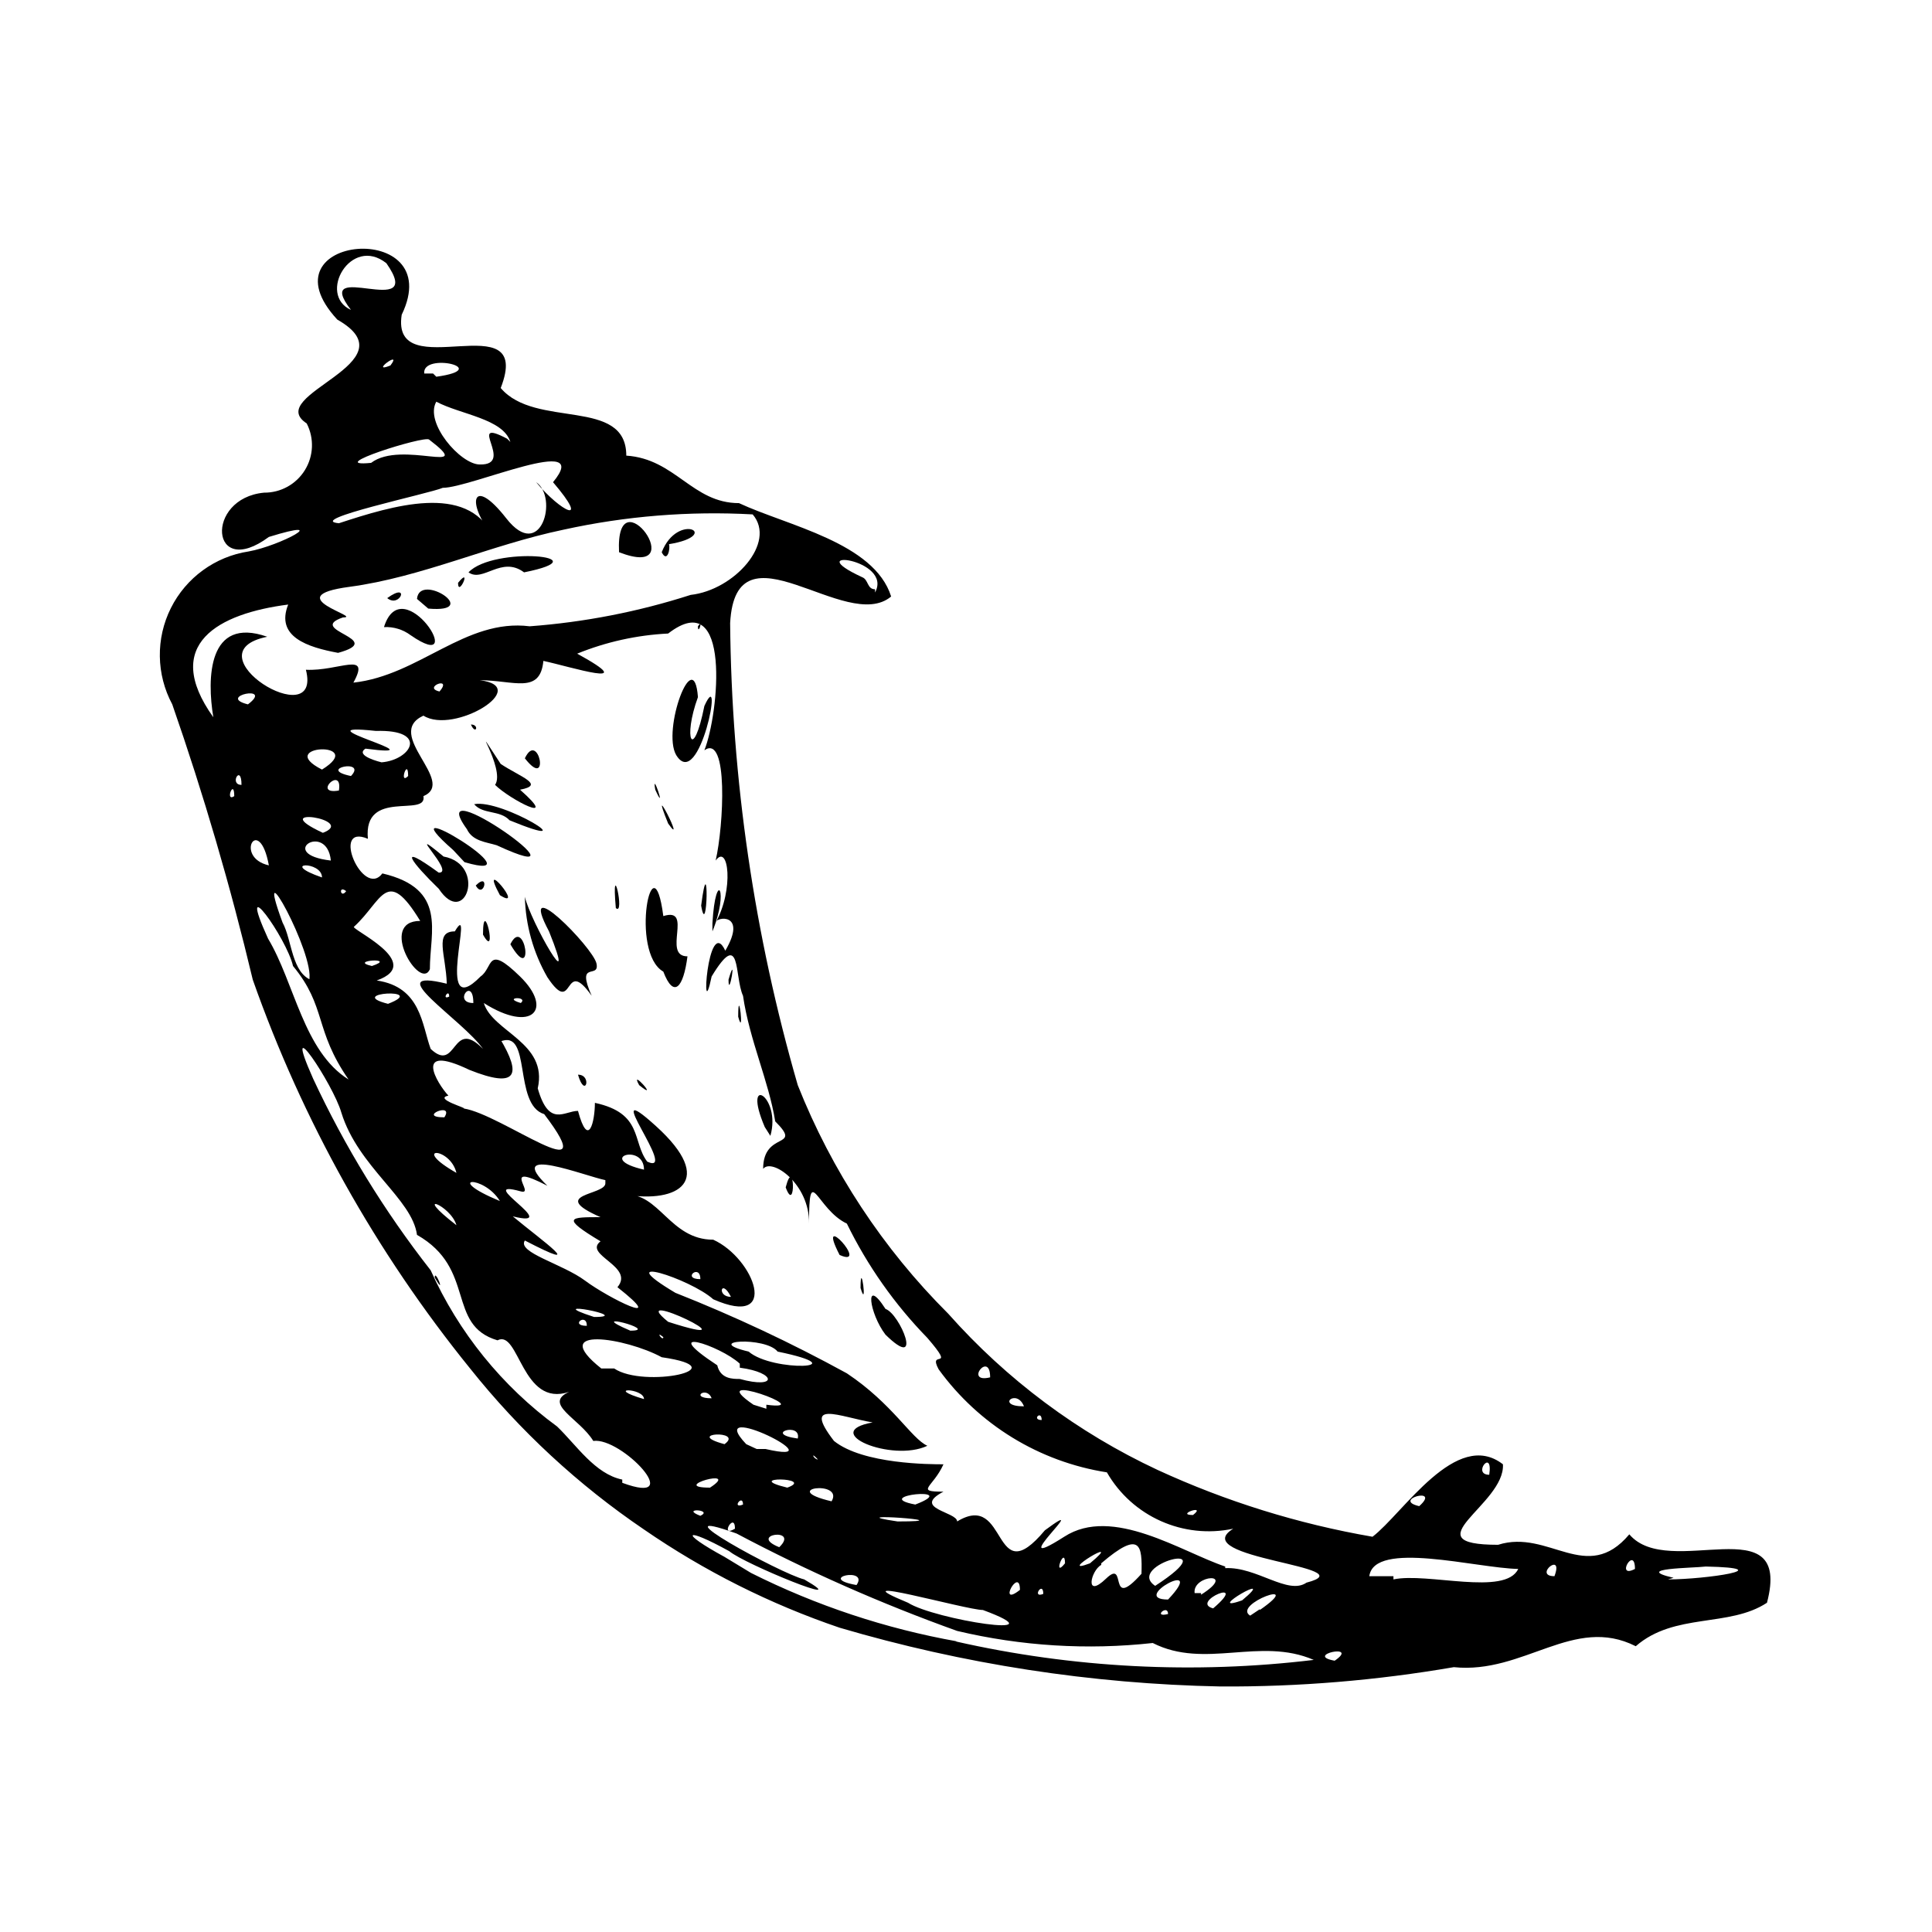
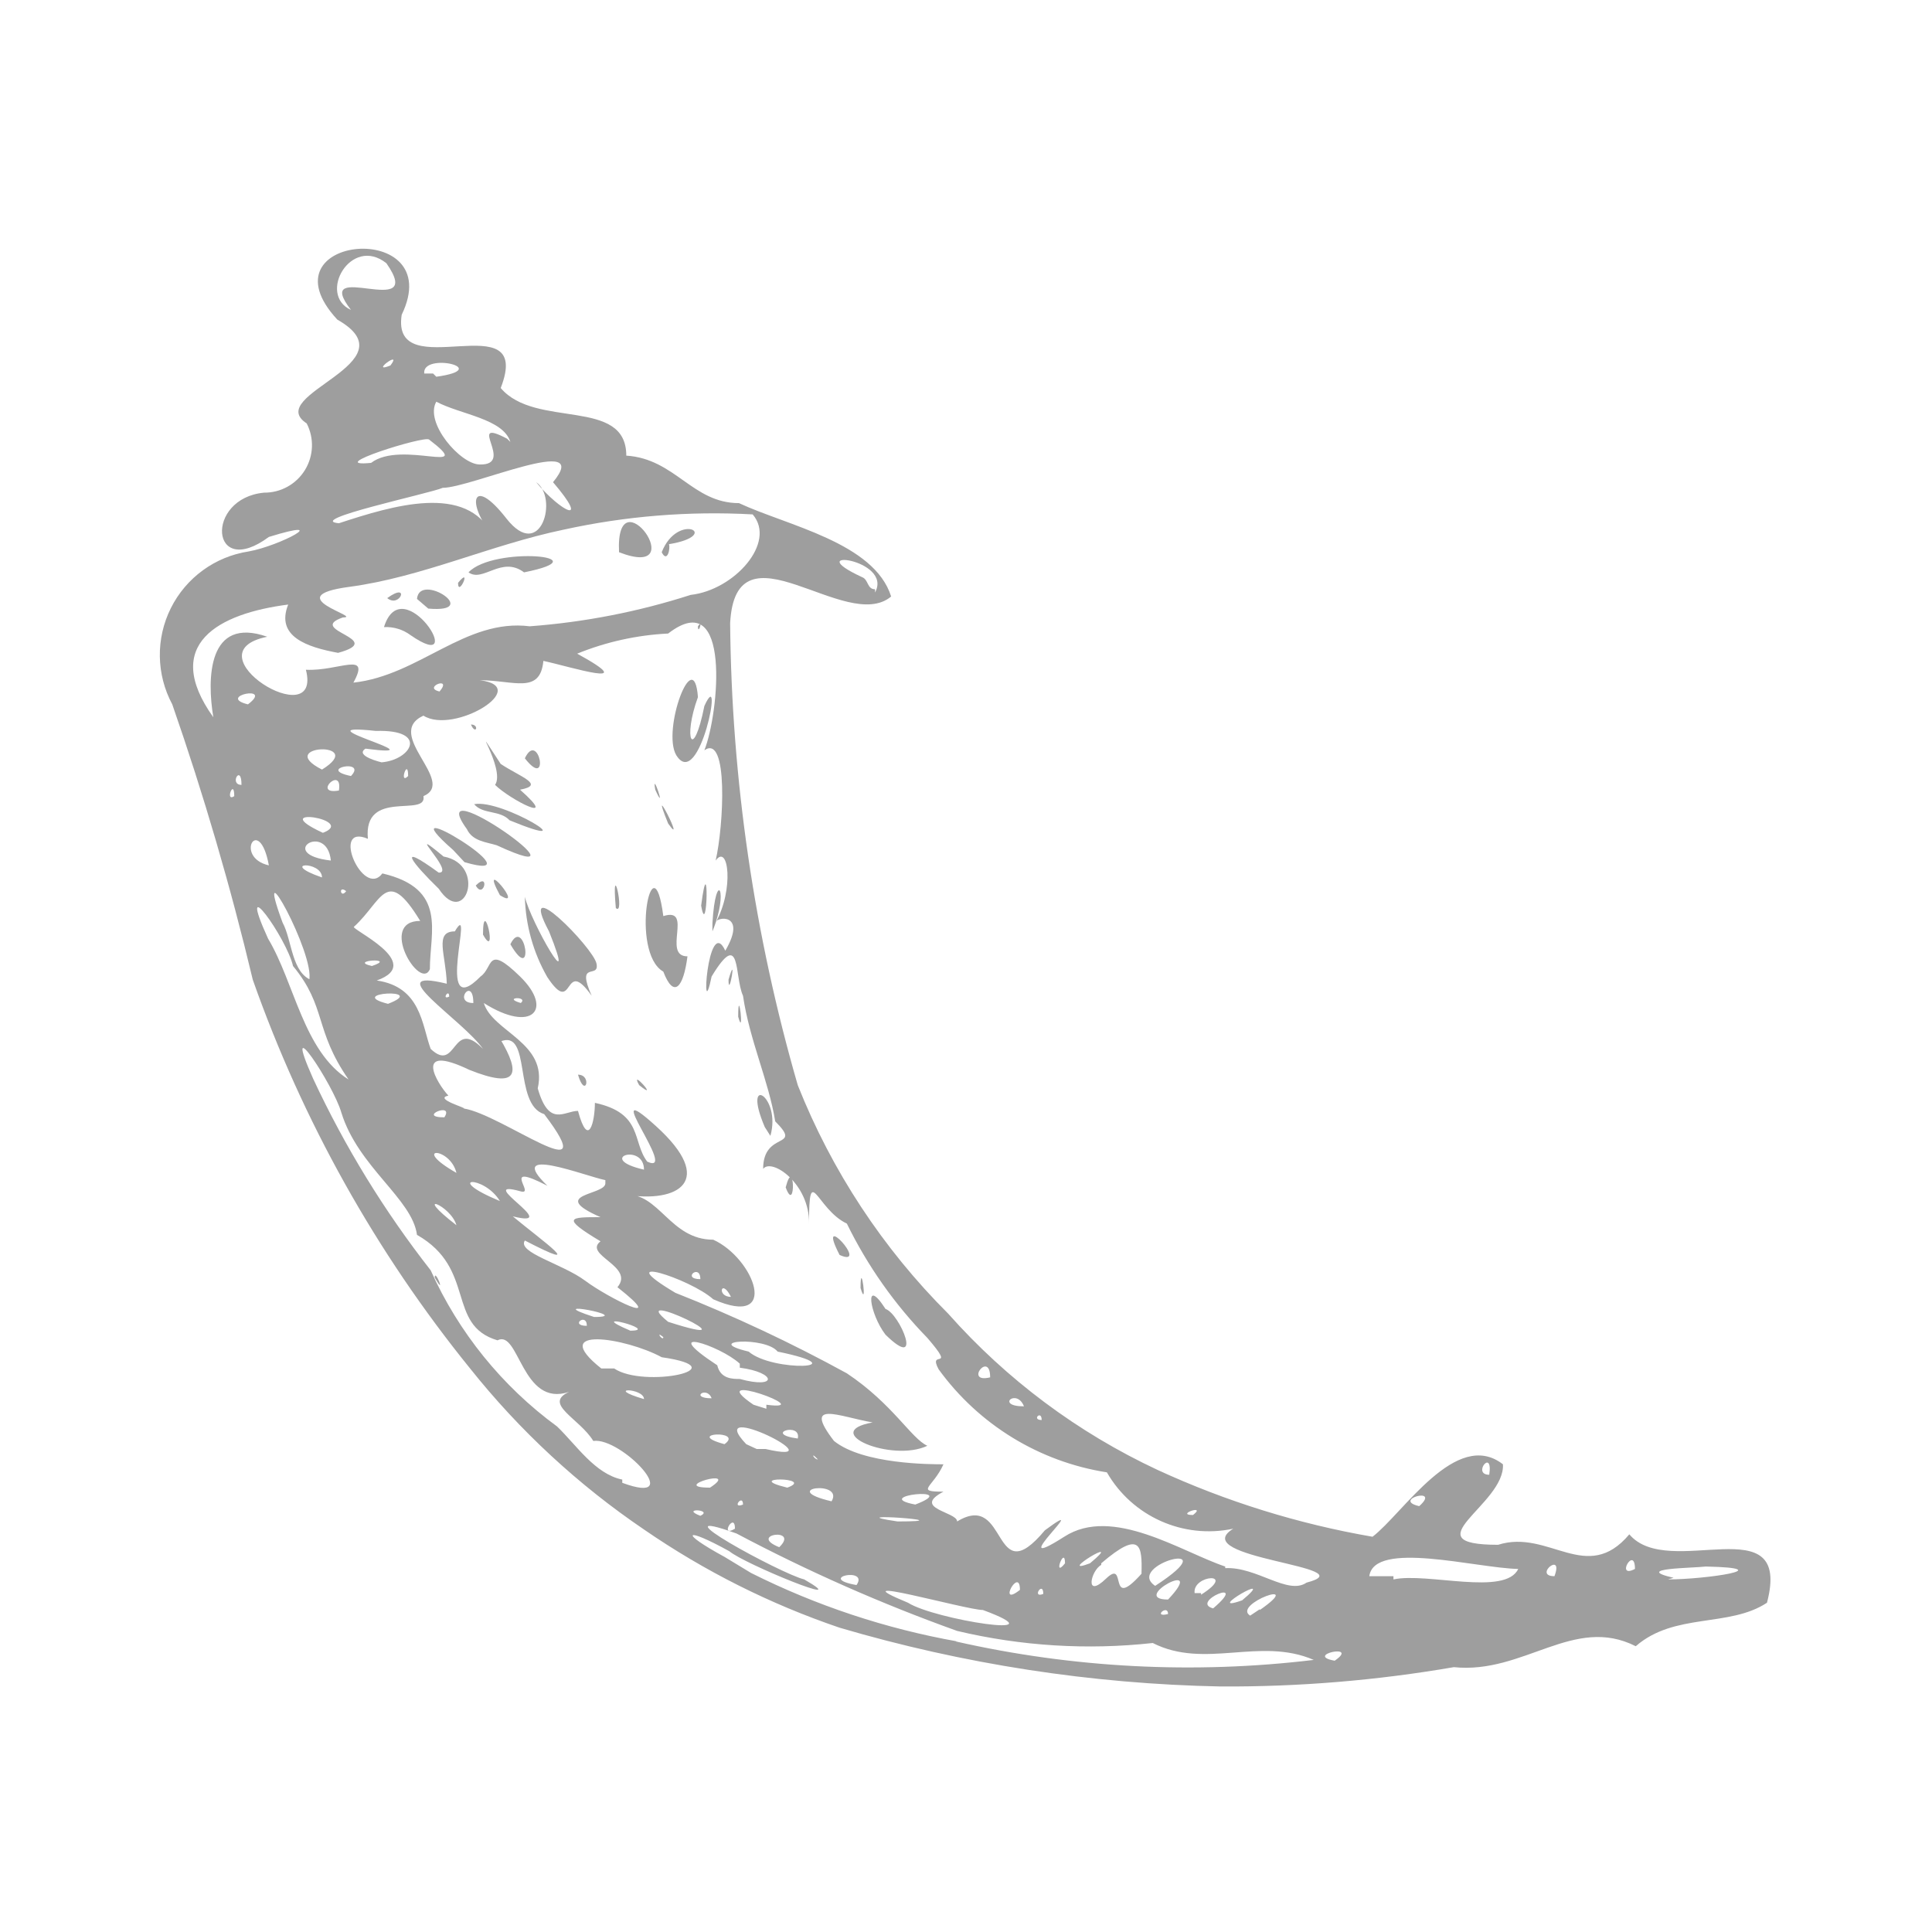
- <svg xmlns="http://www.w3.org/2000/svg" width="24" height="24" viewBox="0 0 24 24">
+ <svg xmlns="http://www.w3.org/2000/svg" fill="#9e9e9e" width="24" height="24" viewBox="0 0 24 24">
  <path d="M13.78 18.29c0 .12.15 0 0 0zm-3.35-2.7c.39.17-.31-.6 0 0zm-5.03.28c.15.26 0-.12 0 0zm5.6.39c-.27-.42-.2.06 0 .32.48.47.18-.26 0-.32z" />
  <path d="M20.24 19.06c-.53.63-1-.07-1.63.13-1.1 0 .09-.5.06-1-.58-.45-1.24.61-1.62.9a10.75 10.75 0 0 1-2.67-.83 8 8 0 0 1-2.6-1.94 8.36 8.36 0 0 1-1.87-2.84 21.36 21.36 0 0 1-.84-5.74c.07-1.3 1.44.14 2-.33-.21-.67-1.29-.88-1.89-1.16-.58 0-.79-.55-1.4-.59 0-.73-1.13-.33-1.56-.84.42-1.08-1.37 0-1.23-.91.58-1.2-1.78-1-.8.06.95.54-.93.93-.38 1.29a.59.59 0 0 1-.53.86c-.74.07-.67 1.09.06.55.81-.25.14.11-.25.18a1.3 1.3 0 0 0-.95 1.9 35.32 35.32 0 0 1 1 3.42A16.25 16.25 0 0 0 5.84 17 9.78 9.78 0 0 0 8 19a9.89 9.89 0 0 0 2.43 1.22 18 18 0 0 0 4.73.73 16.53 16.53 0 0 0 2.9-.24c.87.09 1.49-.65 2.26-.26.48-.42 1.16-.23 1.63-.54.32-1.22-1.22-.27-1.71-.85zm-1.74-.74c-.22 0 .05-.34 0 0zm-7.63-11c-.1 0-.08-.12-.16-.15-.8-.37.39-.23.16.19zm6.76 11.39c-.35-.08.28-.25 0 0zm-2.81.11c-.23 0 .18-.14 0 0zm-1.88-1.18c-.13 0 0-.13 0 0zm-.22-.17c-.36 0-.09-.23 0 0zm-.42-.36c-.33.08 0-.34 0 0zm-6-11.66c-.53-.28.11.33-.34.32-.24 0-.69-.52-.54-.78.3.16.83.21.92.5zm-.92-.81h-.11c-.03-.27.87-.06.15.04zm-1.02-.79c-.42-.19 0-.93.44-.58.51.73-.95-.08-.44.58zm.49.69c-.27.11.16-.21 0 0zm.48.92c.6.46-.34 0-.72.29-.61.06.66-.34.72-.29zm.17.6c.35 0 1.88-.69 1.37-.07.47.55.1.37-.21 0 .28.19.06 1-.37.45s-.5-.18-.17.21C5.8 6 4.88 6.28 4.21 6.5c-.43-.04 1.13-.37 1.29-.44zM3.58 7.51c-.16.4.24.53.62.6.62-.17-.41-.28.06-.44.26 0-.82-.26.08-.38S6.09 6.77 7 6.58a8.71 8.71 0 0 1 2.35-.19c.3.35-.23.94-.77 1a8.61 8.61 0 0 1-2 .39c-.8-.1-1.37.61-2.19.7.22-.4-.18-.14-.59-.16.21.82-1.47-.21-.48-.41-.74-.26-.75.52-.67 1-.65-.91.07-1.29.93-1.4zm1.88 1.08c-.22-.05.17-.2 0 0zm-.72.88s-.34-.08-.2-.17c1 .13-.9-.33.13-.22.66-.02.44.36.07.39zm.33.17c-.12.12 0-.24 0 0zm-.71 0c-.44-.09.21-.22 0 0zm-.06 1.43c-.07.1-.1-.08 0 0zM4 10.9c-.55-.19 0-.21 0 0zm-.12 1.28c-.26-.09-.25-.5-.37-.72-.38-1.03.41.4.33.72zm.23-1.49c-.69-.08-.05-.49 0 0zm0-.34h-.09c-.76-.35.45-.17-.02 0zM4 9.56c-.61-.31.58-.36 0 0zm.21.26c-.34.06.05-.32 0 0zm-1.3.07c-.12.08 0-.23 0 0zM3 9.75c-.16 0 0-.27 0 0zm.08-1c-.4-.1.33-.25 0 0zm.26 2c-.44-.1-.12-.65 0 0zm.3 1.25c.42.51.26.79.69 1.41-.56-.35-.67-1.2-1-1.75-.41-.9.23-.01.31.34zm4.09 6.38c-.34-.07-.57-.43-.81-.66a4.88 4.88 0 0 1-1.57-1.94 12.26 12.26 0 0 1-1.46-2.38c-.41-.92.25.07.35.42.21.68.88 1.07.94 1.52.74.42.36 1.12 1 1.31.27-.14.3.84.89.64-.33.15.13.33.3.61.35-.05 1.17.82.36.52zM4.62 12c-.31-.07.33-.11 0 0zm.2.47c-.55-.14.52-.2 0 0zm1.39.47c.4-.17.16.78.55.9.76 1-.53 0-1-.07.06 0-.38-.12-.19-.16-.14-.15-.45-.66.26-.32.6.24.65.06.38-.39zm1.31 1.76c0 .15-.72.13-.06.42-.38 0-.5 0 0 .3-.22.17.43.31.21.57.66.52-.12.13-.4-.08s-.85-.35-.75-.5c.81.42.21 0-.15-.3.65.16-.51-.48.1-.31.19.05-.27-.38.33-.07-.54-.52.47-.12.72-.07zm.48-.17c-.61-.14 0-.34 0 0zm-.17 2c-.61-.26.39 0 0 0zm-.45-.17c-.71-.23.52 0 0 0zm-.09.11c-.22 0 0-.17 0 0zm-1.08-1.55c-.72-.3-.2-.33 0 0zm-.54-.35c-.58-.33-.08-.33 0 0zm0 .65c-.57-.44-.07-.25 0 0zm-.15-1.34c-.35 0 .13-.2 0 0zM8 17.38c-.51-.15 0-.14 0 0zM7.63 17h-.16c-.68-.54.31-.38.75-.14.97.14-.22.39-.59.14zm2.7 1.65c-.68-.16.16-.27 0 0zm-.17-.52c-.05 0-.1-.11 0 0zm-.86-1.34c-.59-.14.21-.19.36 0 1.02.21-.06.26-.36 0zM9.51 18H9.4l-.13-.06c-.56-.59 1.19.28.24.06zm-.28.69c-.15.06 0-.14 0 0zm.29-1.19-.16-.05c-.66-.45.84.09.16 0zm.16 1.72c-.4-.16.26-.25 0 0zm.1-.74c-.58-.14.36-.13 0 0zm.13-.61c-.44-.06.05-.21 0 0zm-.72-.88c.46.06.47.27 0 .14-.09 0-.24 0-.28-.17-.76-.5.03-.25.28-.02zm-.06 2c-.2.12 0-.22 0 0zm-.31-.51c-.53 0 .4-.26 0 0zm-.12.35c-.26-.1.17-.08 0 0zm.3-.89c-.52-.14.25-.18 0 0zm-.16-.57c-.28 0-.06-.16 0 0zm-.54-.95c-.57-.46 1.18.38 0 0zm-.06.19c0 .06-.11-.09 0 0zm3.65 3.78a9.4 9.4 0 0 1-2.56-.85l-.33-.2c-.57-.31-.5-.38.06-.07.19.16 1.59.73.93.35-.29-.07-1.9-.95-.84-.57a20.92 20.92 0 0 0 2.74 1.21 7.14 7.14 0 0 0 2.43.15c.65.33 1.33-.08 2 .21a13.05 13.05 0 0 1-4.45-.23zm-1.25-.7c-.51-.09.16-.23 0 0zm.73-1c-.58-.11.6-.23 0 0zm.84 1.31c1 .37-.6.12-.93-.09-.92-.38.72.09.93.09zm-1.06-1.1c-.81-.12.9 0 0 0zm1.52.85c-.29.23 0-.3 0 0zm.29.05c-.15.06 0-.17 0 0zm.27-.38c-.16.2 0-.23 0 0zm.31 0c-.45.17.47-.39 0 0zm.14 0c.49-.42.51-.22.5.13-.43.48-.17-.2-.44.06s-.19-.1-.06-.17zm.83.45c-.5 0 .51-.54 0 0zm0 .18c-.2.05 0-.13 0 0zm-.16-.35c-.39-.26.94-.61 0 0zm.57.09h-.08c-.03-.23.54-.27.08.02zm.15.19c-.3-.08.47-.4 0 0zm.36-.1c-.51.18.48-.4 0 0zm.22.11-.12.08c-.23-.14.71-.48.12-.07zm-.43-.53c-.54-.18-1.4-.76-2-.37-.8.51.41-.56-.24-.08-.66.79-.45-.5-1.09-.11 0-.12-.57-.16-.17-.37-.36 0-.13-.05 0-.34-.16 0-1 0-1.36-.29-.4-.52.07-.3.48-.23-.67.12.24.5.68.29-.2-.09-.43-.52-1-.9a18.83 18.83 0 0 0-2.13-1c-.84-.5.18-.18.47.08.84.37.51-.51 0-.74-.54 0-.67-.59-1.1-.56.67.11 1.14-.17.39-.85s.3.63-.11.44c-.19-.25-.05-.6-.65-.73 0 .23-.08.58-.21.1-.17 0-.36.21-.5-.28.13-.57-.56-.7-.67-1.06.6.38.87.08.45-.33s-.33-.11-.49 0c-.59.6-.06-1-.32-.56-.26 0-.11.29-.1.65-.86-.21.2.45.45.81-.39-.4-.32.31-.65 0-.11-.3-.12-.77-.67-.85.62-.22-.36-.65-.28-.67.35-.32.4-.76.82-.07-.53 0 0 .88.12.6 0-.47.22-1-.59-1.19-.24.32-.65-.63-.18-.43-.06-.63.74-.26.69-.53.42-.18-.5-.77 0-1 .38.24 1.36-.36.7-.44.42 0 .75.18.79-.24.33.07 1.24.36.42-.09a3.45 3.45 0 0 1 1.13-.25c.79-.61.63 1 .45 1.45.3-.21.24.94.14 1.37.16-.22.23.36 0 .77 0-.07.4-.13.12.35-.22-.47-.31 1-.17.32.37-.61.28 0 .39.24.08.55.32 1.06.4 1.56.35.35-.15.11-.15.59.11-.14.58.19.57.68 0-.78.09-.18.47 0a5.48 5.48 0 0 0 1 1.42c.37.43 0 .13.14.39a3.19 3.19 0 0 0 2.09 1.28 1.46 1.46 0 0 0 1.57.7c-.6.37 1.68.47.91.67-.23.16-.62-.2-1.01-.18zM8.7 15.89c-.24 0 0-.2 0 0zm.38.22c-.18 0-.12-.24 0 0zm-2.61-3.65c-.24-.07.1-.09 0 0zm-.59 0c-.26 0 0-.34 0 0zm-.3-.08c-.1.05 0-.11 0 0zm11 8.25c-.39-.07.32-.22 0 0zm.73-1.05h-.3c.06-.45 1.33-.1 1.85-.09-.16.34-1.13.04-1.55.13zm2 0c-.27 0 .12-.32 0 0zm1-.09c-.25.13 0-.3 0 0zm.48.11c-.52-.12.24-.12.4-.14.94.02 0 .16-.47.16z" />
  <path d="M6.51 7.11c1-.2-.38-.33-.69 0 .18.13.41-.21.69 0zm-.82.13c0 .19.18-.22 0 0zm2.62-.48c.67-.11.11-.41-.09.1.07.14.11-.05.09-.1zm-.62.1c.93.36-.05-1 0 0zm-2.92.93a.51.51 0 0 1 .33.1c.75.52-.1-.84-.33-.1z" />
  <path d="M4.81 7.43c.16.13.29-.21 0 0zm.37.01.14.12c.68.06-.11-.46-.14-.12zM10.69 16c.09.3 0-.39 0 0zm-4.78-5c.1.18.18-.18 0 0zm.09.61c.19.34 0-.51 0 0zm.21-.49c.33.21-.28-.52 0 0zm-.41-.82c.07.15.24.16.37.2 1.32.61-.95-1-.37-.2zm.54 1.43c.31.53.18-.37 0 0zm.48-.16c.37.92-.23-.12-.3-.43a2.11 2.11 0 0 0 .28 1c.34.51.19-.28.55.23-.2-.45.1-.2.06-.4s-1-1.17-.59-.4zm.36 1.78c.09.31.18 0 0 0zM5.85 9c.06.14.11 0 0 0zm.67.42c.32.41.17-.36 0 0zm-.89 1.14.14.15c.99.29-1.05-.95-.14-.15zm.7-.37c1 .41-.09-.27-.44-.2.11.13.32.07.44.2zm-.18-.44c.18.18.82.51.31.06.32-.06 0-.16-.24-.32-.44-.67.07.06-.07.26z" />
  <path d="M5.51 10.64c-.53-.44.16.21-.06.2-.55-.4-.32-.11 0 .2.33.5.6-.3.06-.4zm2.14.64c.12.11-.06-.68 0 0zm1.02-3.5c0 .12.07-.1 0 0zM9 12.47c0 .21 0-.18 0 0zm-.29-1.22c.08.46.1-.78 0 0zm.14.22v.1c.21-.51.04-.79 0-.1zm-.1-2.7c-.14.7-.27.41-.08-.11-.05-.67-.45.41-.27.72.29.47.6-1.16.35-.61zm1.01 5.98c.13.35.11-.42 0 0zm-1.35-4.28c0 .2 0-.14 0 0zm.64 1.7c0 .26.11-.38 0 0zM9.5 14l.07.11c.14-.49-.36-.79-.07-.11zm-1.56-.52c.27.22-.13-.23 0 0zm1.23-.85c.08.29 0-.42 0 0zM8.14 9.81c.15.33-.05-.27 0 0z" />
  <path d="M8.3 10.23c.24.34-.26-.64 0 0zm-.06 1.15c-.13-1-.42.45 0 .69.13.34.25.2.3-.19-.32 0 .08-.62-.3-.5z" />
</svg>
